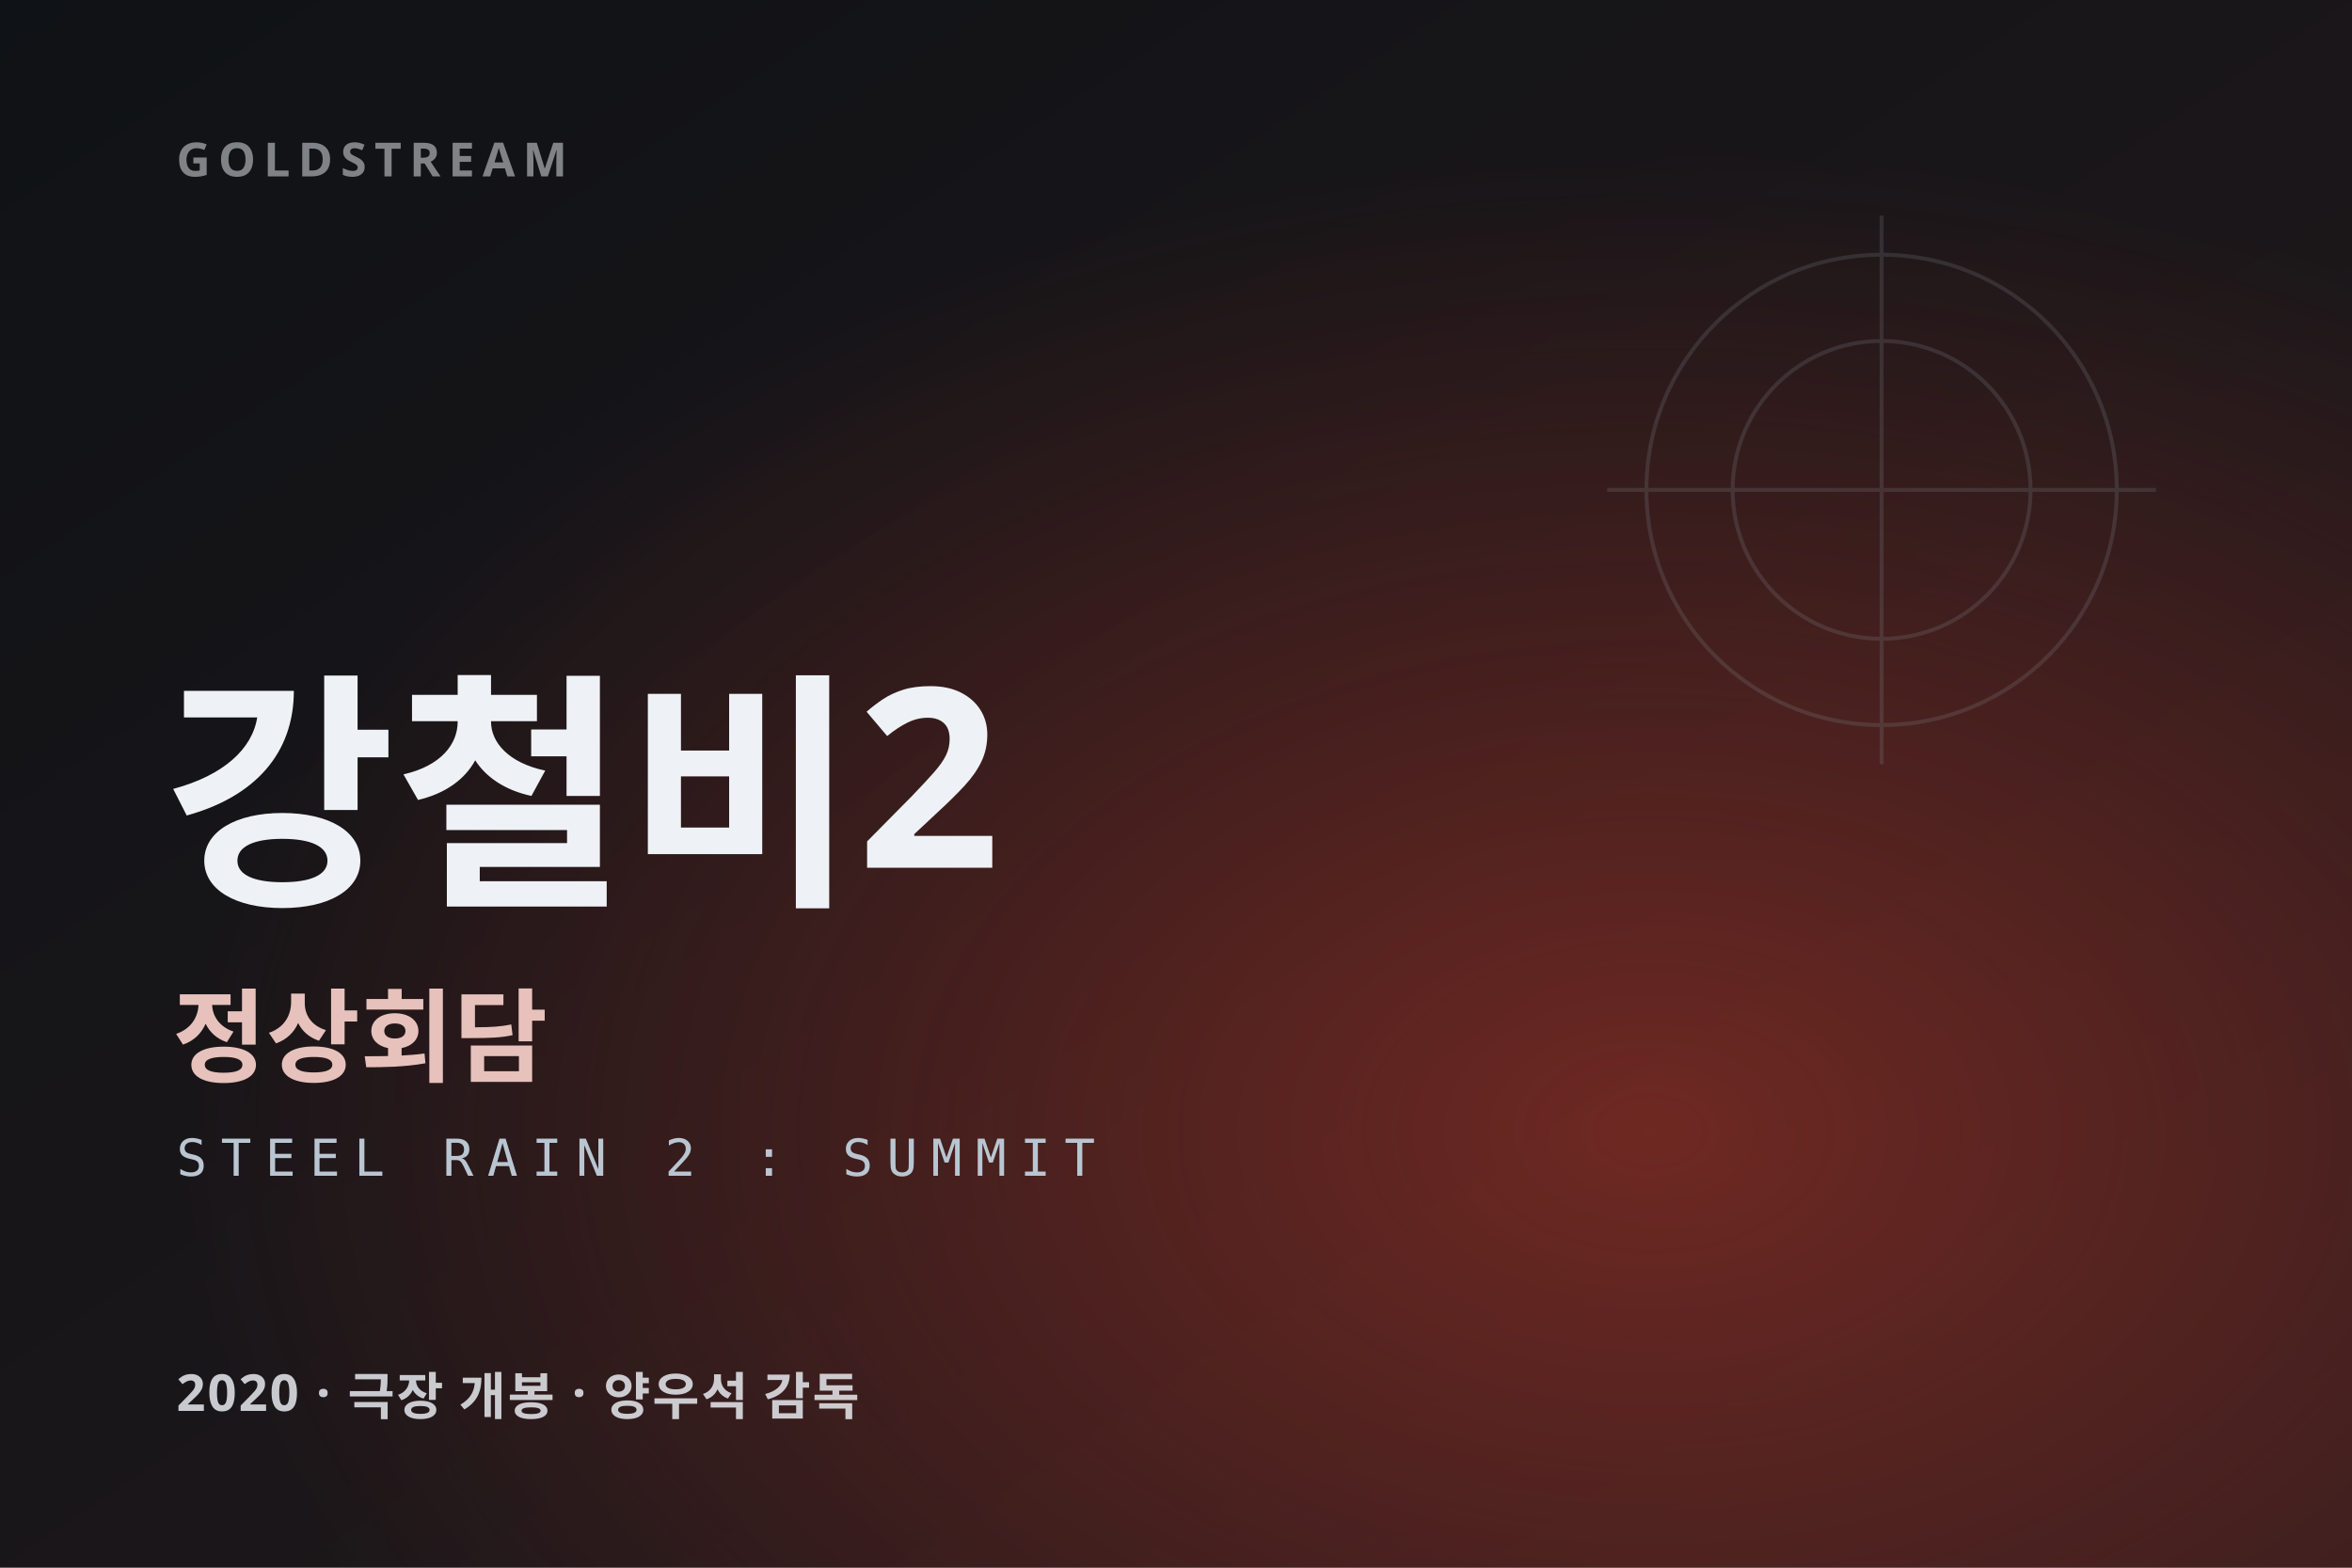
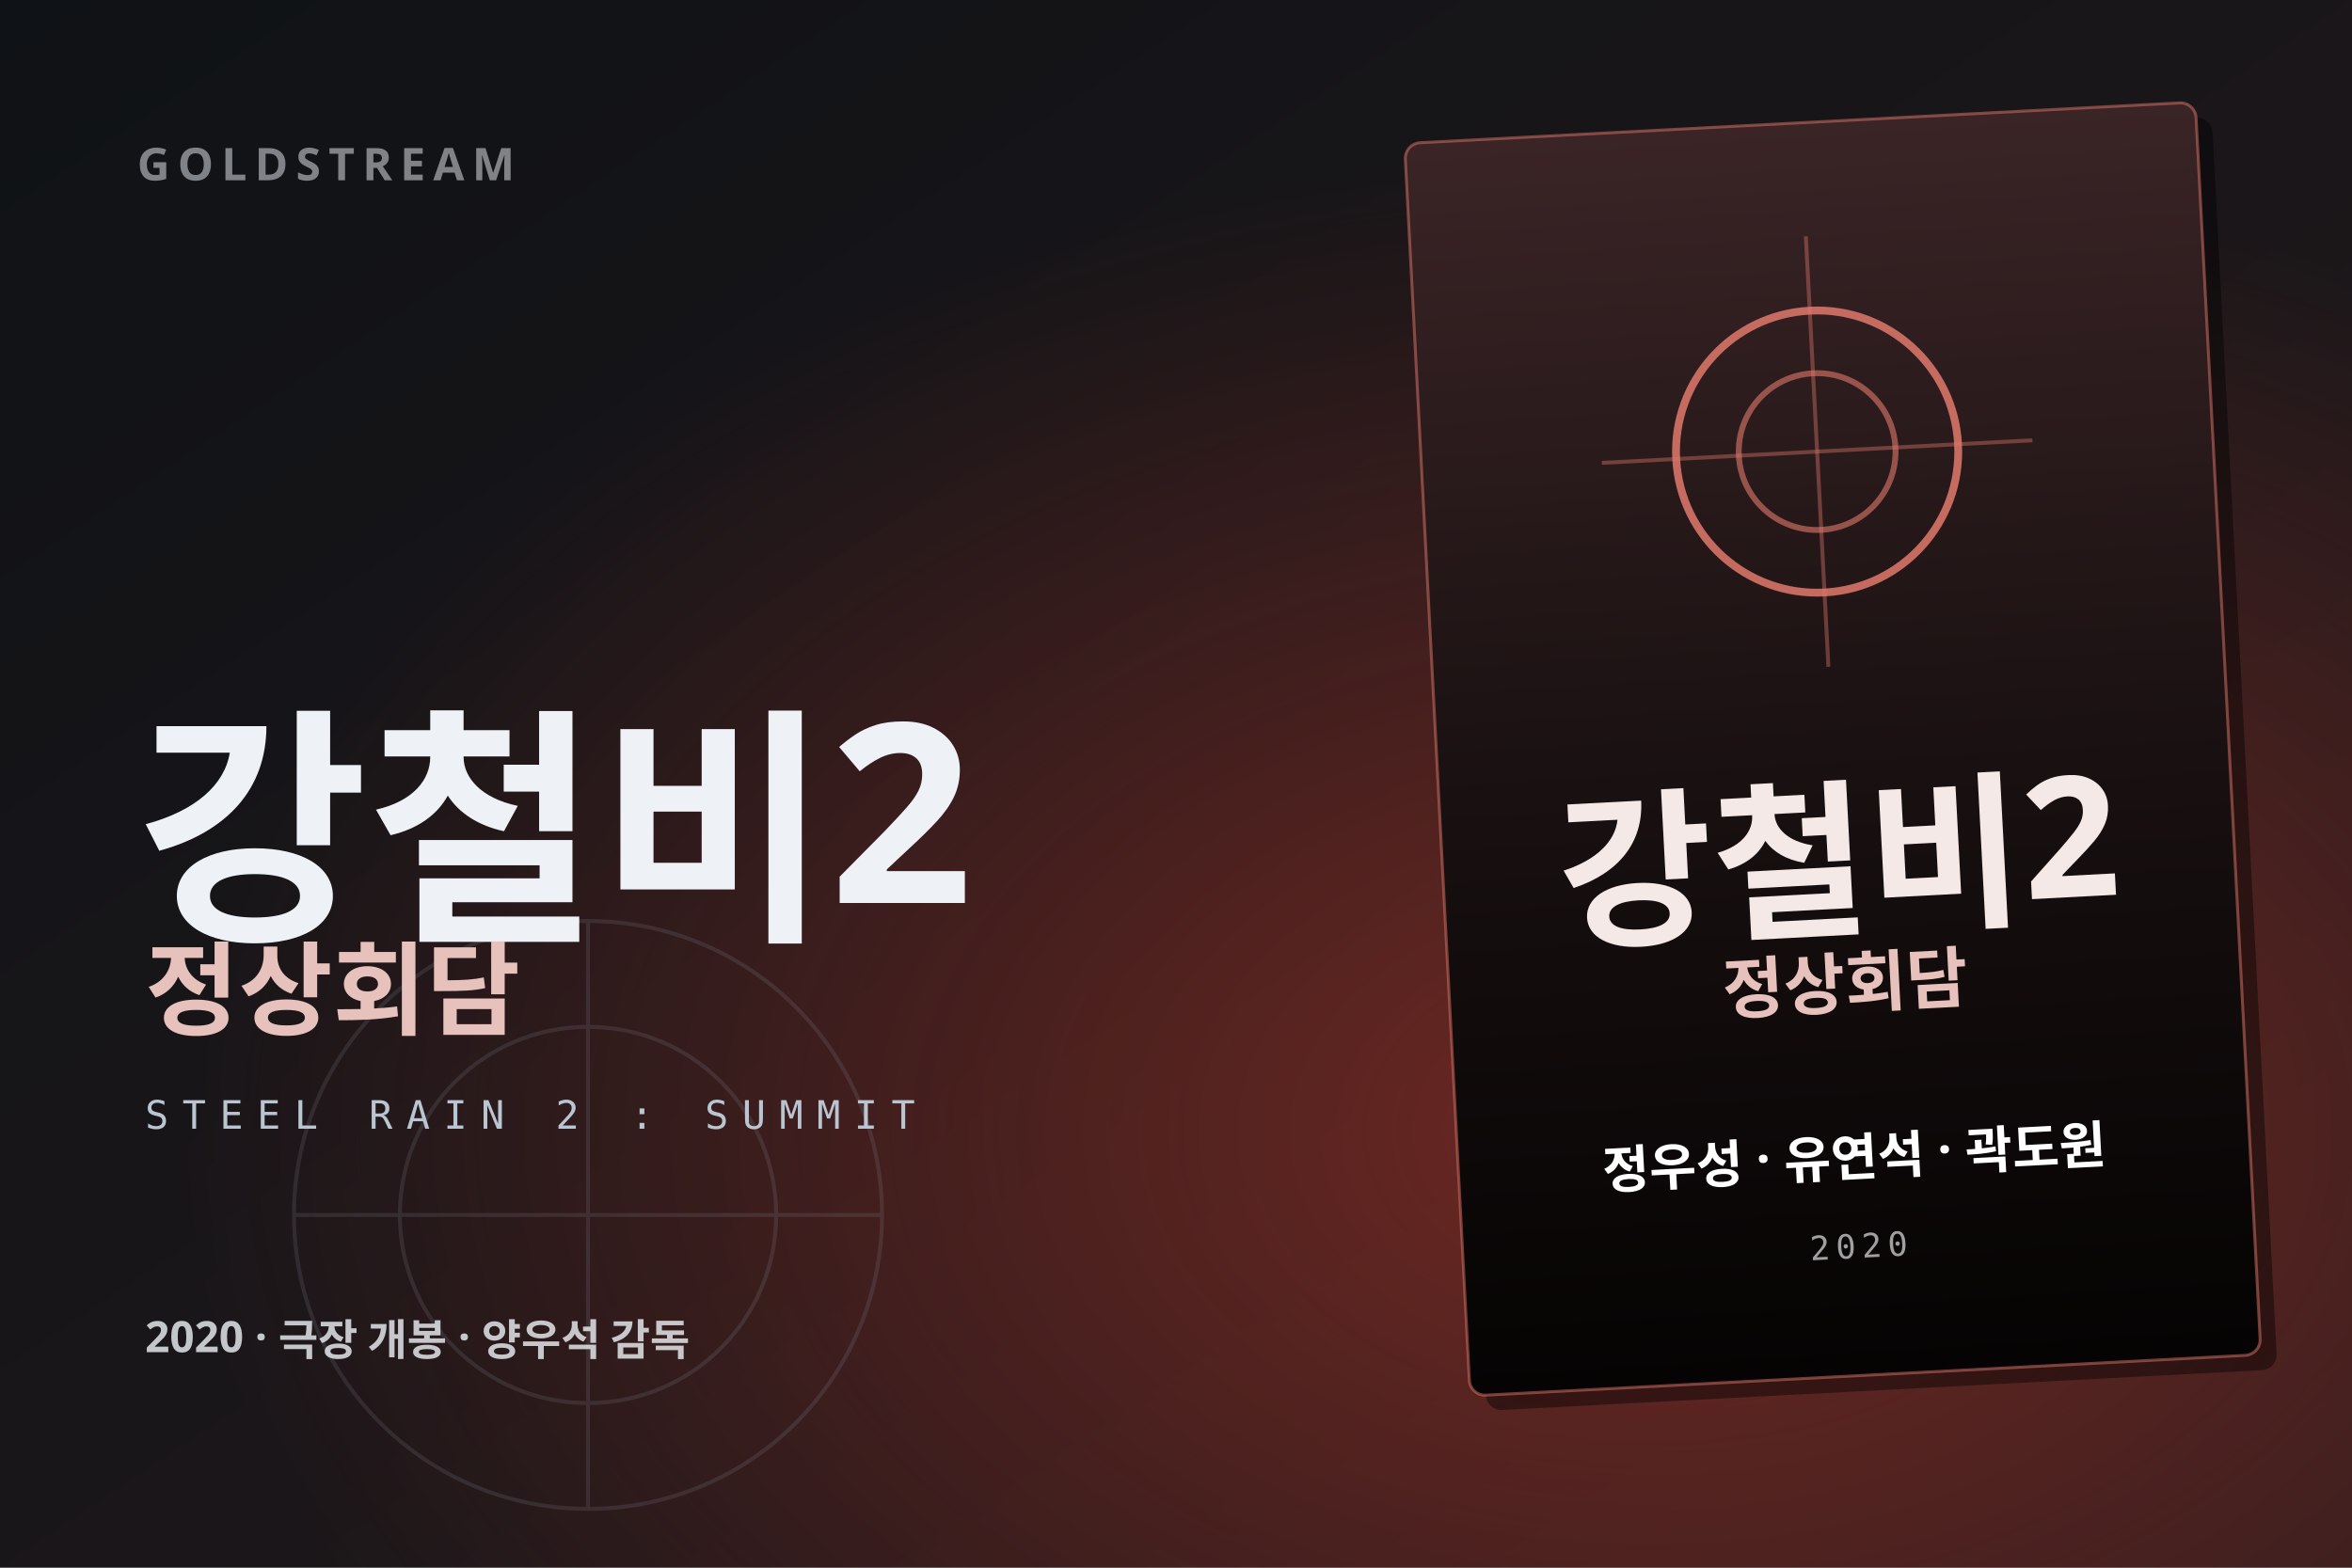
- <svg xmlns="http://www.w3.org/2000/svg" width="1200" height="800" viewBox="0 0 1200 800" role="img" aria-label="강철비2: 정상회담 (Steel Rain 2: Summit)">
+ <svg xmlns="http://www.w3.org/2000/svg" width="1200" height="800" viewBox="0 0 1200 800" role="img" aria-label="강철비2: 정상회담 (Steel Rain 2: Summit) 포스터">
  <defs>
    <linearGradient id="bg" x1="0" y1="0" x2="1" y2="1">
      <stop offset="0" stop-color="#0f1216" />
      <stop offset="1" stop-color="#241a1c" />
+     </linearGradient>
+     <linearGradient id="poster" x1="0" y1="0" x2="0" y2="1">
+       <stop offset="0" stop-color="#3a2426" />
+       <stop offset="0.55" stop-color="#170f10" />
+       <stop offset="1" stop-color="#050303" />
    </linearGradient>
    <radialGradient id="glow" cx="70%" cy="72%" r="62%">
      <stop offset="0" stop-color="#c0392b" stop-opacity="0.5" />
      <stop offset="1" stop-color="#c0392b" stop-opacity="0" />
    </radialGradient>
  </defs>
  <rect width="1200" height="800" fill="url(#bg)" />
  <rect width="1200" height="800" fill="url(#glow)" />
-   <g stroke="#9fb2c2" stroke-width="2" opacity="0.16" fill="none">
-     <circle cx="960" cy="250" r="120" />
-     <circle cx="960" cy="250" r="76" />
-     <line x1="960" y1="110" x2="960" y2="390" />
-     <line x1="820" y1="250" x2="1100" y2="250" />
+   <g stroke="#9fb2c2" stroke-width="2" opacity="0.14" fill="none">
+     <circle cx="300" cy="620" r="150" />
+     <circle cx="300" cy="620" r="96" />
+     <line x1="300" y1="470" x2="300" y2="770" />
+     <line x1="150" y1="620" x2="450" y2="620" />
  </g>
-   <text x="84" y="452" font-family="'Pretendard Variable', sans-serif" font-size="128" font-weight="800" fill="#eef2f6">강철비2</text>
-   <text x="88" y="548" font-family="'Pretendard Variable', sans-serif" font-size="52" font-weight="700" fill="#e7c1bb">정상회담</text>
-   <text x="90" y="600" font-family="'IBM Plex Mono', monospace" font-size="26" font-weight="500" letter-spacing="7" fill="#b9c6d2">STEEL RAIN 2 : SUMMIT</text>
-   <text x="90" y="720" font-family="'Pretendard Variable', sans-serif" font-size="26" font-weight="600" letter-spacing="1" fill="#eef2f6" opacity="0.82">2020 · 극장 개봉 · 양우석 감독</text>
-   <text x="90" y="90" font-family="'Pretendard Variable', sans-serif" font-size="24" font-weight="700" letter-spacing="4" fill="#eef2f6" opacity="0.5">GOLDSTREAM</text>
+   <text x="70" y="470" font-family="'Pretendard Variable', sans-serif" font-size="128" font-weight="800" fill="#eef2f6">강철비2</text>
+   <text x="74" y="524" font-family="'Pretendard Variable', sans-serif" font-size="52" font-weight="700" fill="#e7c1bb">정상회담</text>
+   <text x="74" y="576" font-family="'IBM Plex Mono', monospace" font-size="20" letter-spacing="7" fill="#b9c6d2">STEEL RAIN 2 : SUMMIT</text>
+   <text x="74" y="690" font-family="'Pretendard Variable', sans-serif" font-size="22" font-weight="600" fill="#eef2f6" opacity="0.8">2020 · 극장 개봉 · 양우석 감독</text>
+   <g transform="rotate(-3 940 400)">
+     <rect x="742" y="70" width="404" height="640" rx="8" fill="#000000" opacity="0.42" />
+     <rect x="734" y="62" width="404" height="640" rx="8" fill="url(#poster)" stroke="#e0796b" stroke-opacity="0.5" stroke-width="1.5" />
+     <circle cx="936" cy="230" r="72" fill="none" stroke="#e0796b" stroke-width="4" opacity="0.85" />
+     <circle cx="936" cy="230" r="40" fill="none" stroke="#e0796b" stroke-width="3" opacity="0.6" />
+     <line x1="936" y1="120" x2="936" y2="340" stroke="#e0796b" stroke-width="2" opacity="0.4" />
+     <line x1="826" y1="230" x2="1046" y2="230" stroke="#e0796b" stroke-width="2" opacity="0.4" />
+     <text x="936" y="470" text-anchor="middle" font-family="'Pretendard Variable', sans-serif" font-size="86" font-weight="800" fill="#f4e9e7">강철비2</text>
+     <text x="936" y="514" text-anchor="middle" font-family="'Pretendard Variable', sans-serif" font-size="34" font-weight="700" fill="#e7c1bb">정상회담</text>
+     <text x="936" y="600" text-anchor="middle" font-family="'Pretendard Variable', sans-serif" font-size="26" font-weight="700" fill="#ffffff">정우성 · 유연석 · 곽도원</text>
+     <text x="936" y="642" text-anchor="middle" font-family="'IBM Plex Mono', monospace" font-size="17" letter-spacing="3" fill="#ffffff" opacity="0.62">2020</text>
+   </g>
+   <text x="70" y="92" font-family="'Pretendard Variable', sans-serif" font-size="23" font-weight="700" letter-spacing="4" fill="#eef2f6" opacity="0.5">GOLDSTREAM</text>
</svg>
